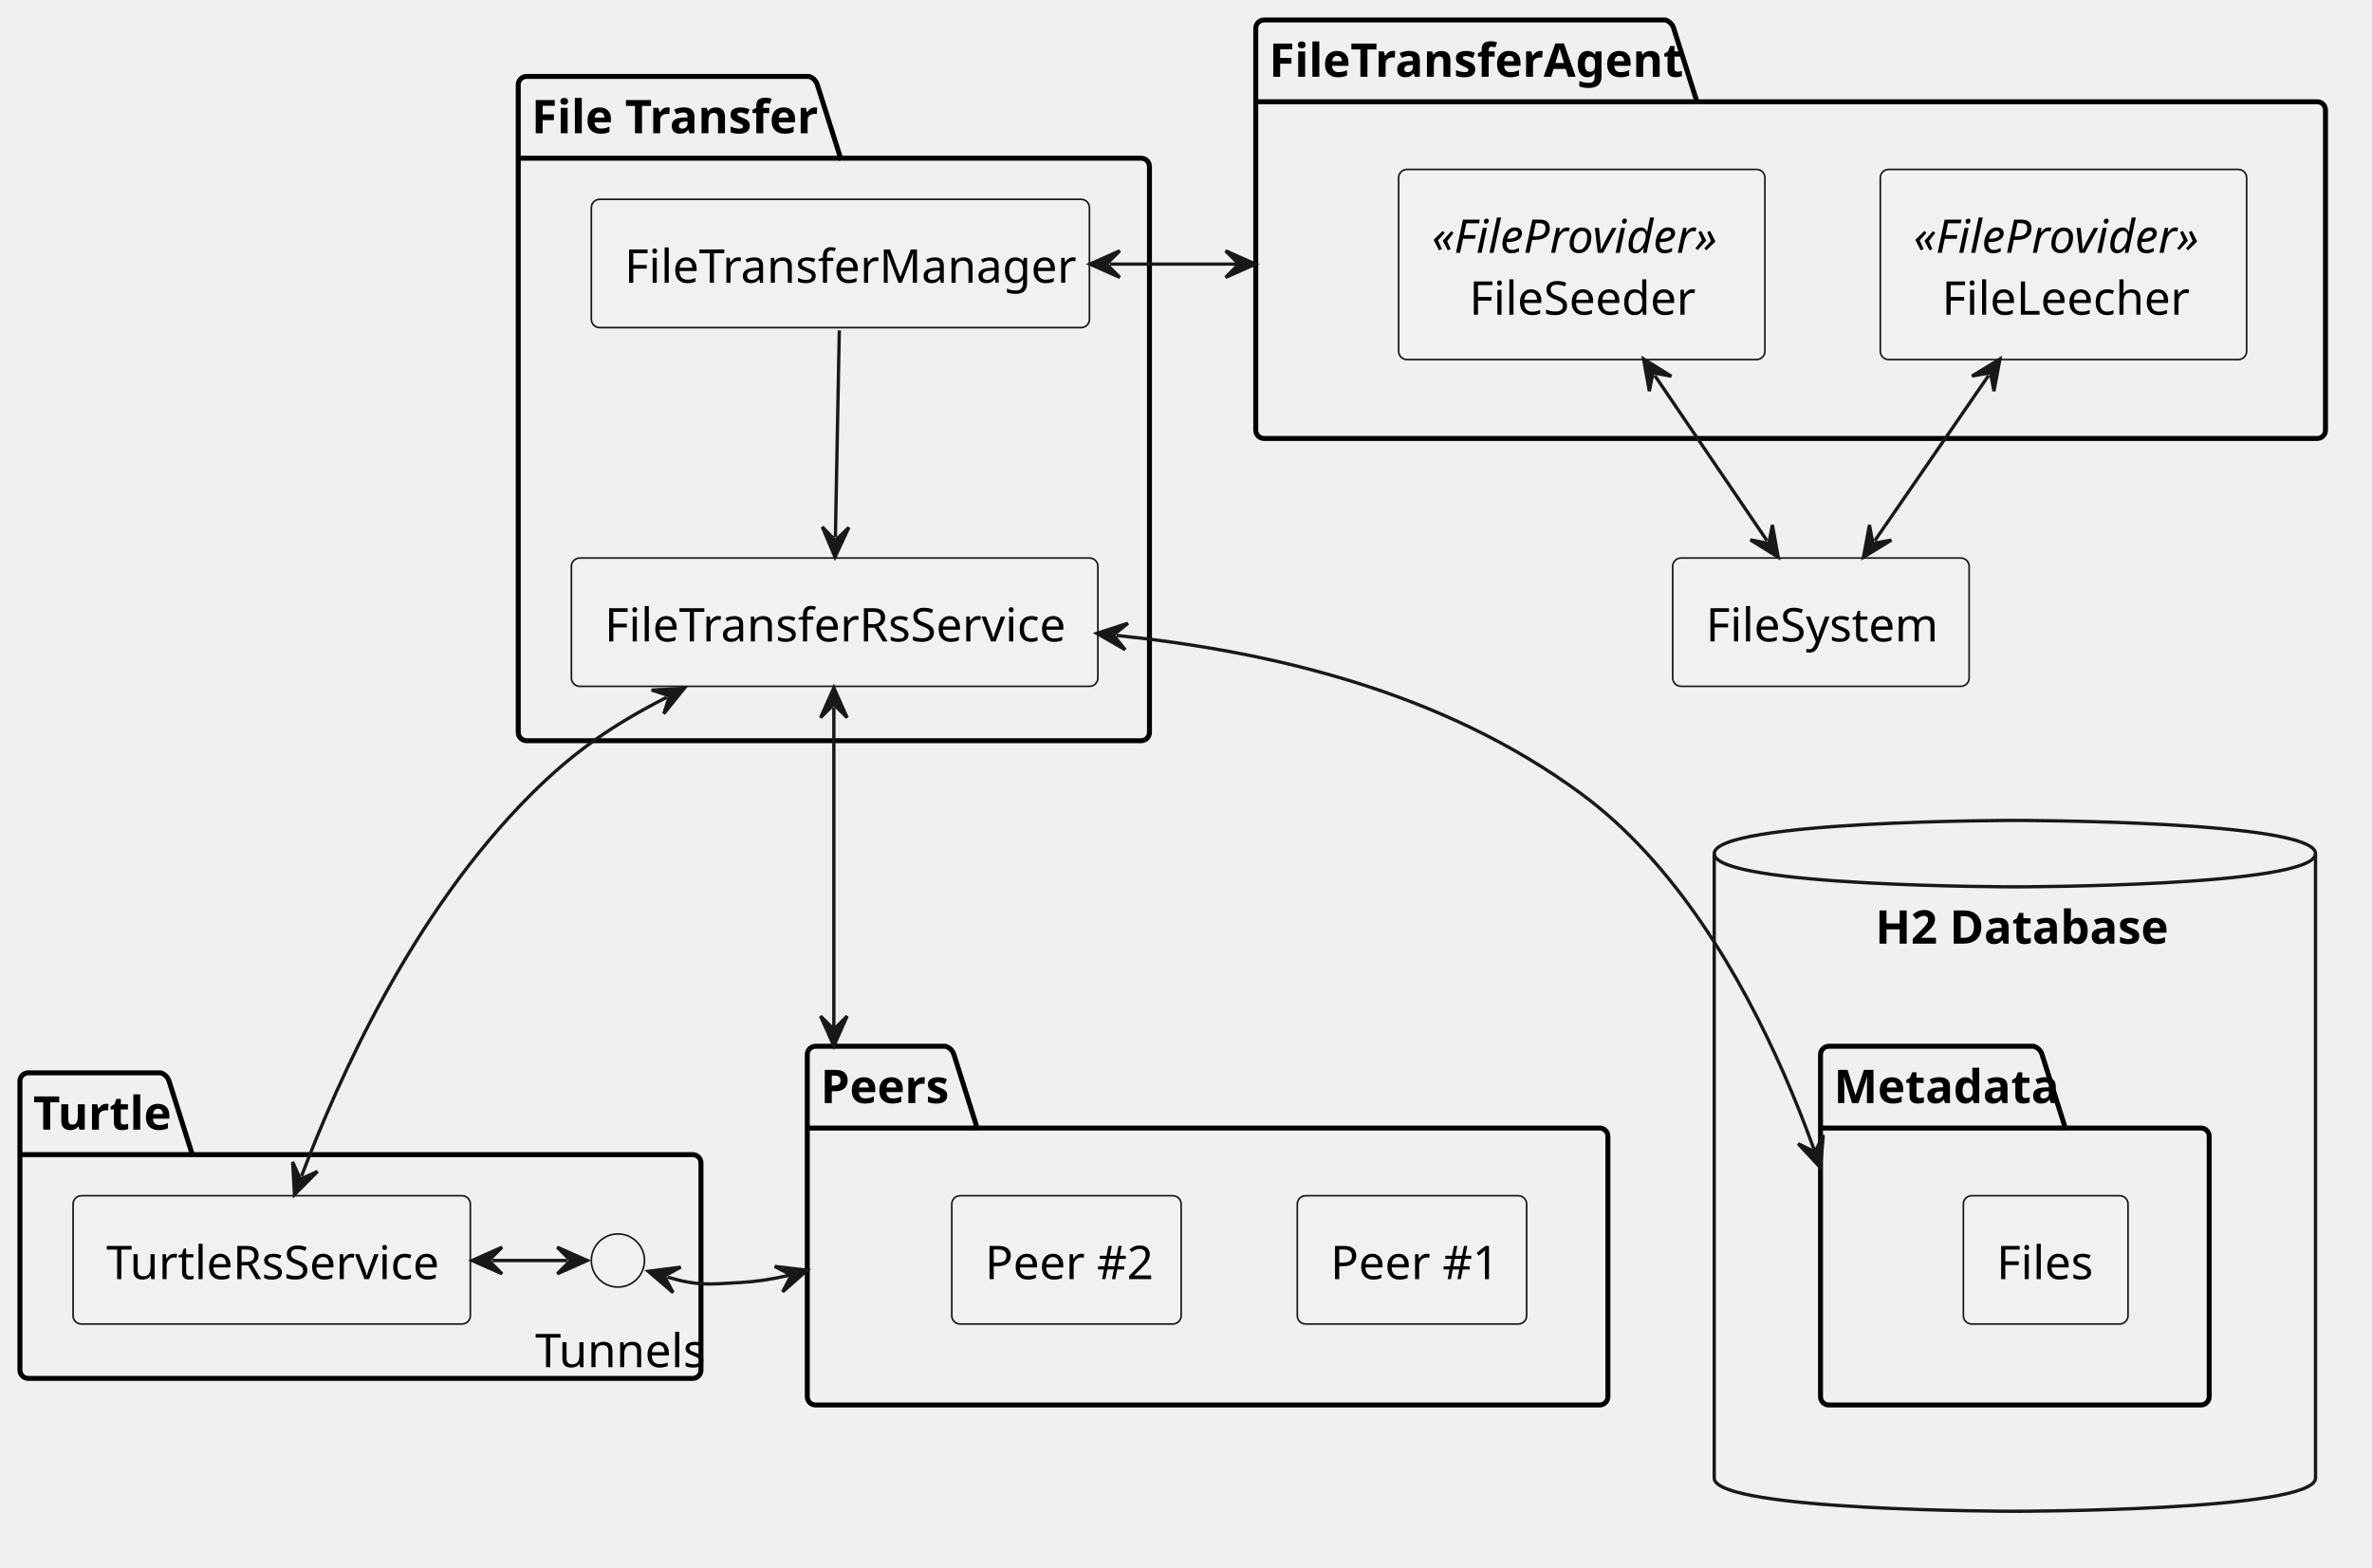
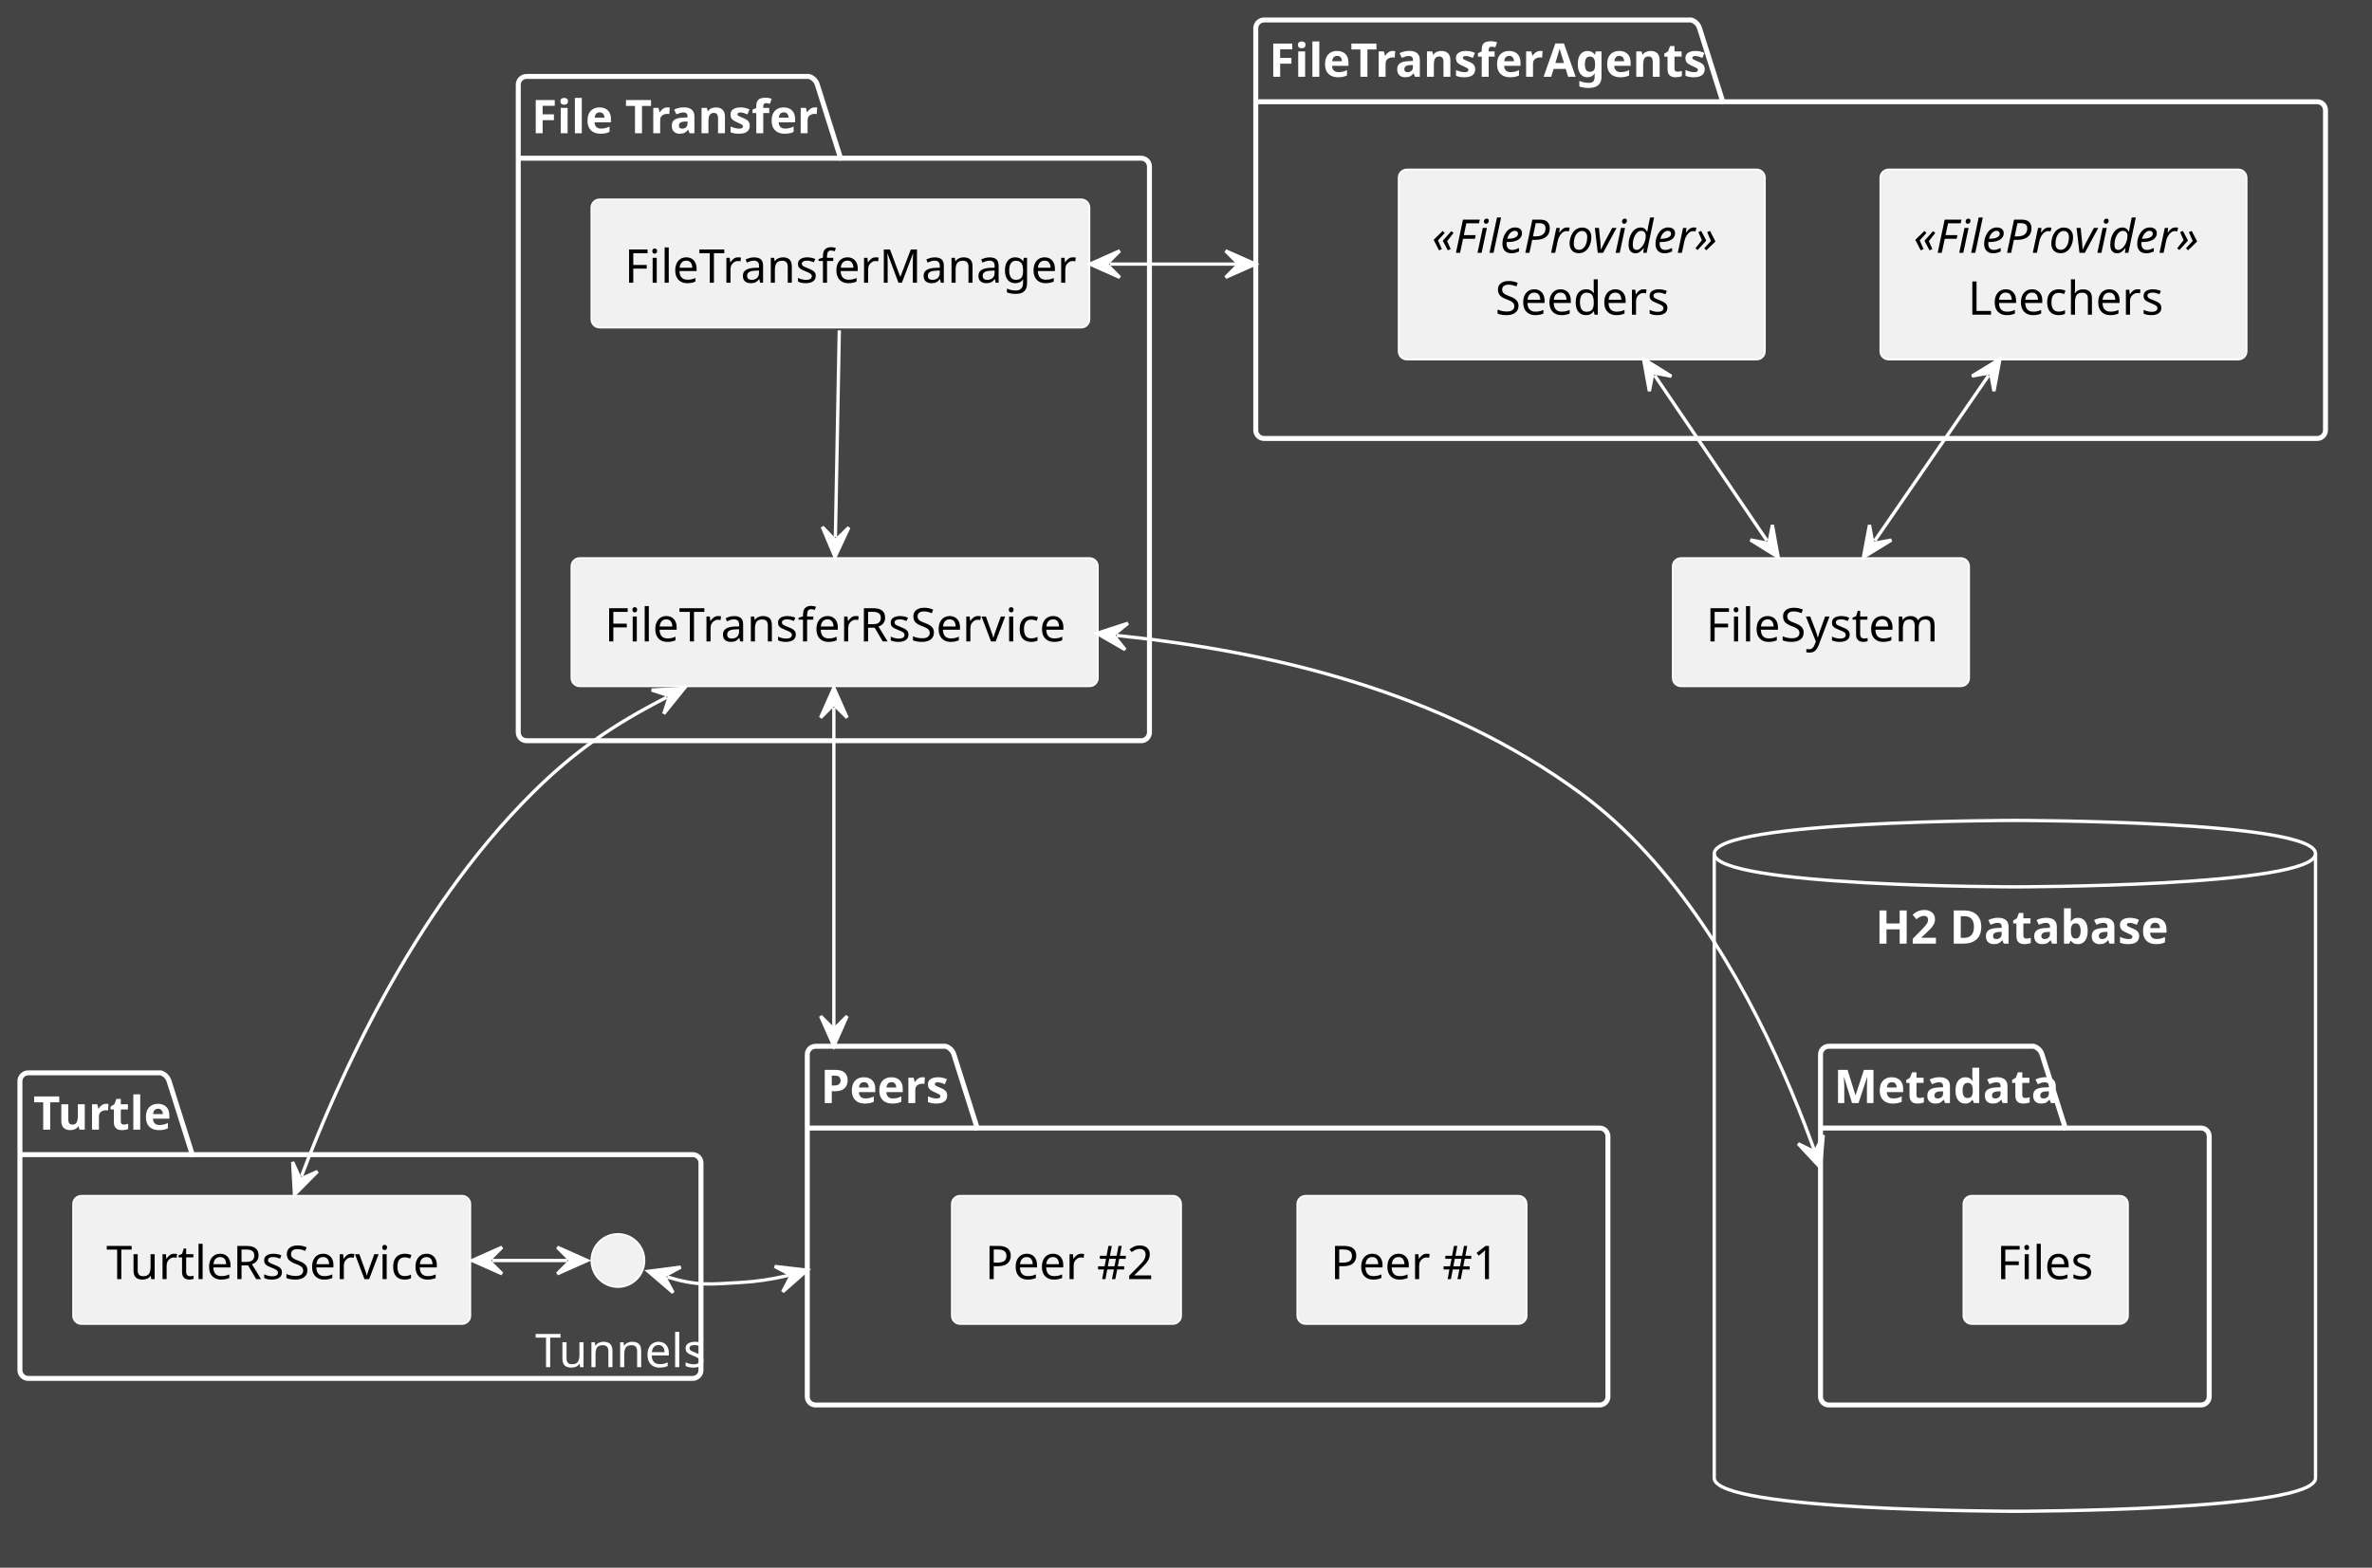
- <svg xmlns="http://www.w3.org/2000/svg" contentStyleType="text/css" height="472px" preserveAspectRatio="none" style="width:714px;height:472px;background:#FFFFFF;" version="1.1" viewBox="0 0 714 472" width="714px" zoomAndPan="magnify">
+ <svg xmlns="http://www.w3.org/2000/svg" contentStyleType="text/css" height="472px" preserveAspectRatio="none" style="width:714px;height:472px;background:#444444;" version="1.1" viewBox="0 0 714 472" width="714px" zoomAndPan="magnify">
  <defs />
  <g>
+     <rect fill="#444444" height="472" style="stroke:none;stroke-width:1.0;" width="714" x="0" y="0" />
    <g id="cluster_File Transfer">
-       <path d="M158.5,23.014 L243.527,23.014 A3.75,3.75 0 0 1 246.027,25.514 L253.027,47.635 L343.5,47.635 A2.5,2.5 0 0 1 346,50.135 L346,220.514 A2.5,2.5 0 0 1 343.5,223.014 L158.5,223.014 A2.5,2.5 0 0 1 156,220.514 L156,25.514 A2.5,2.5 0 0 1 158.5,23.014 " fill="none" style="stroke:#000000;stroke-width:1.5;" />
-       <line style="stroke:#000000;stroke-width:1.5;" x1="156" x2="253.027" y1="47.635" y2="47.635" />
-       <text fill="#000000" font-family="sans-serif" font-size="14" font-weight="bold" lengthAdjust="spacing" textLength="84.027" x="160" y="40.121">File Transfer</text>
+       <path d="M158.5,23.014 L243.527,23.014 A3.75,3.75 0 0 1 246.027,25.514 L253.027,47.635 L343.5,47.635 A2.5,2.5 0 0 1 346,50.135 L346,220.514 A2.5,2.5 0 0 1 343.5,223.014 L158.5,223.014 A2.5,2.5 0 0 1 156,220.514 L156,25.514 A2.5,2.5 0 0 1 158.5,23.014 " fill="none" style="stroke:#FFFFFF;stroke-width:1.5;" />
+       <line style="stroke:#FFFFFF;stroke-width:1.5;" x1="156" x2="253.027" y1="47.635" y2="47.635" />
+       <text fill="#FFFFFF" font-family="sans-serif" font-size="14" font-weight="bold" lengthAdjust="spacing" textLength="84.027" x="160" y="40.121">File Transfer</text>
    </g>
-     <g id="cluster_FileTransferAgent">
-       <path d="M380.5,6.014 L501.3,6.014 A3.75,3.75 0 0 1 503.8,8.514 L510.8,30.635 L697.5,30.635 A2.5,2.5 0 0 1 700,33.135 L700,129.514 A2.5,2.5 0 0 1 697.5,132.014 L380.5,132.014 A2.5,2.5 0 0 1 378,129.514 L378,8.514 A2.5,2.5 0 0 1 380.5,6.014 " fill="none" style="stroke:#000000;stroke-width:1.5;" />
-       <line style="stroke:#000000;stroke-width:1.5;" x1="378" x2="510.8" y1="30.635" y2="30.635" />
-       <text fill="#000000" font-family="sans-serif" font-size="14" font-weight="bold" lengthAdjust="spacing" textLength="119.8" x="382" y="23.121">FileTransferAgent</text>
+     <g id="cluster_FileTransferAgents">
+       <path d="M380.5,6.014 L509.086,6.014 A3.75,3.75 0 0 1 511.586,8.514 L518.586,30.635 L697.5,30.635 A2.5,2.5 0 0 1 700,33.135 L700,129.514 A2.5,2.5 0 0 1 697.5,132.014 L380.5,132.014 A2.5,2.5 0 0 1 378,129.514 L378,8.514 A2.5,2.5 0 0 1 380.5,6.014 " fill="none" style="stroke:#FFFFFF;stroke-width:1.5;" />
+       <line style="stroke:#FFFFFF;stroke-width:1.5;" x1="378" x2="518.586" y1="30.635" y2="30.635" />
+       <text fill="#FFFFFF" font-family="sans-serif" font-size="14" font-weight="bold" lengthAdjust="spacing" textLength="127.586" x="382" y="23.121">FileTransferAgents</text>
    </g>
    <g id="cluster_Turtle">
-       <path d="M8.5,323.014 L48.39,323.014 A3.75,3.75 0 0 1 50.89,325.514 L57.89,347.635 L208.5,347.635 A2.5,2.5 0 0 1 211,350.135 L211,412.514 A2.5,2.5 0 0 1 208.5,415.014 L8.5,415.014 A2.5,2.5 0 0 1 6,412.514 L6,325.514 A2.5,2.5 0 0 1 8.5,323.014 " fill="none" style="stroke:#000000;stroke-width:1.5;" />
-       <line style="stroke:#000000;stroke-width:1.5;" x1="6" x2="57.89" y1="347.635" y2="347.635" />
-       <text fill="#000000" font-family="sans-serif" font-size="14" font-weight="bold" lengthAdjust="spacing" textLength="38.89" x="10" y="340.121">Turtle</text>
+       <path d="M8.5,323.014 L48.39,323.014 A3.75,3.75 0 0 1 50.89,325.514 L57.89,347.635 L208.5,347.635 A2.5,2.5 0 0 1 211,350.135 L211,412.514 A2.5,2.5 0 0 1 208.5,415.014 L8.5,415.014 A2.5,2.5 0 0 1 6,412.514 L6,325.514 A2.5,2.5 0 0 1 8.5,323.014 " fill="none" style="stroke:#FFFFFF;stroke-width:1.5;" />
+       <line style="stroke:#FFFFFF;stroke-width:1.5;" x1="6" x2="57.89" y1="347.635" y2="347.635" />
+       <text fill="#FFFFFF" font-family="sans-serif" font-size="14" font-weight="bold" lengthAdjust="spacing" textLength="38.89" x="10" y="340.121">Turtle</text>
    </g>
    <g id="cluster_Peers">
-       <path d="M245.5,315.014 L284.644,315.014 A3.75,3.75 0 0 1 287.144,317.514 L294.144,339.635 L481.5,339.635 A2.5,2.5 0 0 1 484,342.135 L484,420.514 A2.5,2.5 0 0 1 481.5,423.014 L245.5,423.014 A2.5,2.5 0 0 1 243,420.514 L243,317.514 A2.5,2.5 0 0 1 245.5,315.014 " fill="none" style="stroke:#000000;stroke-width:1.5;" />
-       <line style="stroke:#000000;stroke-width:1.5;" x1="243" x2="294.144" y1="339.635" y2="339.635" />
-       <text fill="#000000" font-family="sans-serif" font-size="14" font-weight="bold" lengthAdjust="spacing" textLength="38.145" x="247" y="332.121">Peers</text>
+       <path d="M245.5,315.014 L284.644,315.014 A3.75,3.75 0 0 1 287.144,317.514 L294.144,339.635 L481.5,339.635 A2.5,2.5 0 0 1 484,342.135 L484,420.514 A2.5,2.5 0 0 1 481.5,423.014 L245.5,423.014 A2.5,2.5 0 0 1 243,420.514 L243,317.514 A2.5,2.5 0 0 1 245.5,315.014 " fill="none" style="stroke:#FFFFFF;stroke-width:1.5;" />
+       <line style="stroke:#FFFFFF;stroke-width:1.5;" x1="243" x2="294.144" y1="339.635" y2="339.635" />
+       <text fill="#FFFFFF" font-family="sans-serif" font-size="14" font-weight="bold" lengthAdjust="spacing" textLength="38.145" x="247" y="332.121">Peers</text>
    </g>
    <g id="cluster_H2 Database">
-       <path d="M516,257.014 C516,247.014 606.5,247.014 606.5,247.014 C606.5,247.014 697,247.014 697,257.014 L697,445.014 C697,455.014 606.5,455.014 606.5,455.014 C606.5,455.014 516,455.014 516,445.014 L516,257.014 " fill="none" style="stroke:#181818;stroke-width:1.0;" />
-       <path d="M516,257.014 C516,267.014 606.5,267.014 606.5,267.014 C606.5,267.014 697,267.014 697,257.014 " fill="none" style="stroke:#181818;stroke-width:1.0;" />
-       <text fill="#000000" font-family="sans-serif" font-size="14" font-weight="bold" lengthAdjust="spacing" textLength="84.041" x="564.48" y="284.121">H2 Database</text>
+       <path d="M516,257.014 C516,247.014 606.5,247.014 606.5,247.014 C606.5,247.014 697,247.014 697,257.014 L697,445.014 C697,455.014 606.5,455.014 606.5,455.014 C606.5,455.014 516,455.014 516,445.014 L516,257.014 " fill="none" style="stroke:#FFFFFF;stroke-width:1.0;" />
+       <path d="M516,257.014 C516,267.014 606.5,267.014 606.5,267.014 C606.5,267.014 697,267.014 697,257.014 " fill="none" style="stroke:#FFFFFF;stroke-width:1.0;" />
+       <text fill="#FFFFFF" font-family="sans-serif" font-size="14" font-weight="bold" lengthAdjust="spacing" textLength="84.041" x="564.48" y="284.121">H2 Database</text>
    </g>
    <g id="cluster_Metadata">
-       <path d="M550.5,315.014 L612.183,315.014 A3.75,3.75 0 0 1 614.683,317.514 L621.683,339.635 L662.5,339.635 A2.5,2.5 0 0 1 665,342.135 L665,420.514 A2.5,2.5 0 0 1 662.5,423.014 L550.5,423.014 A2.5,2.5 0 0 1 548,420.514 L548,317.514 A2.5,2.5 0 0 1 550.5,315.014 " fill="none" style="stroke:#000000;stroke-width:1.5;" />
-       <line style="stroke:#000000;stroke-width:1.5;" x1="548" x2="621.683" y1="339.635" y2="339.635" />
-       <text fill="#000000" font-family="sans-serif" font-size="14" font-weight="bold" lengthAdjust="spacing" textLength="60.683" x="552" y="332.121">Metadata</text>
+       <path d="M550.5,315.014 L612.183,315.014 A3.75,3.75 0 0 1 614.683,317.514 L621.683,339.635 L662.5,339.635 A2.5,2.5 0 0 1 665,342.135 L665,420.514 A2.5,2.5 0 0 1 662.5,423.014 L550.5,423.014 A2.5,2.5 0 0 1 548,420.514 L548,317.514 A2.5,2.5 0 0 1 550.5,315.014 " fill="none" style="stroke:#FFFFFF;stroke-width:1.5;" />
+       <line style="stroke:#FFFFFF;stroke-width:1.5;" x1="548" x2="621.683" y1="339.635" y2="339.635" />
+       <text fill="#FFFFFF" font-family="sans-serif" font-size="14" font-weight="bold" lengthAdjust="spacing" textLength="60.683" x="552" y="332.121">Metadata</text>
    </g>
    <g id="elem_FileTransferManager">
-       <rect fill="#F1F1F1" height="38.621" rx="2.5" ry="2.5" style="stroke:#181818;stroke-width:0.5;" width="149.938" x="178" y="60.014" />
+       <rect fill="#F1F1F1" height="38.621" rx="2.5" ry="2.5" style="stroke:#FFFFFF;stroke-width:0.5;" width="149.938" x="178" y="60.014" />
      <text fill="#000000" font-family="sans-serif" font-size="14" lengthAdjust="spacing" textLength="129.938" x="188" y="85.121">FileTransferManager</text>
    </g>
    <g id="elem_FileTransferRsService">
-       <rect fill="#F1F1F1" height="38.621" rx="2.5" ry="2.5" style="stroke:#181818;stroke-width:0.5;" width="158.476" x="172" y="168.014" />
+       <rect fill="#F1F1F1" height="38.621" rx="2.5" ry="2.5" style="stroke:#FFFFFF;stroke-width:0.5;" width="158.476" x="172" y="168.014" />
      <text fill="#000000" font-family="sans-serif" font-size="14" lengthAdjust="spacing" textLength="138.476" x="182" y="193.121">FileTransferRsService</text>
    </g>
-     <g id="elem_FileLeecher">
-       <rect fill="#F1F1F1" height="57.242" rx="2.5" ry="2.5" style="stroke:#181818;stroke-width:0.5;" width="110.262" x="566" y="51.014" />
+     <g id="elem_Leechers">
+       <rect fill="#F1F1F1" height="57.242" rx="2.5" ry="2.5" style="stroke:#FFFFFF;stroke-width:0.5;" width="110.262" x="566" y="51.014" />
      <text fill="#000000" font-family="sans-serif" font-size="14" font-style="italic" lengthAdjust="spacing" textLength="90.262" x="576" y="76.121">«FileProvider»</text>
-       <text fill="#000000" font-family="sans-serif" font-size="14" lengthAdjust="spacing" textLength="73.151" x="584.555" y="94.742">FileLeecher</text>
+       <text fill="#000000" font-family="sans-serif" font-size="14" lengthAdjust="spacing" textLength="57.593" x="592.335" y="94.742">Leechers</text>
    </g>
-     <g id="elem_FileSeeder">
-       <rect fill="#F1F1F1" height="57.242" rx="2.5" ry="2.5" style="stroke:#181818;stroke-width:0.5;" width="110.262" x="421" y="51.014" />
+     <g id="elem_Seeders">
+       <rect fill="#F1F1F1" height="57.242" rx="2.5" ry="2.5" style="stroke:#FFFFFF;stroke-width:0.5;" width="110.262" x="421" y="51.014" />
      <text fill="#000000" font-family="sans-serif" font-size="14" font-style="italic" lengthAdjust="spacing" textLength="90.262" x="431" y="76.121">«FileProvider»</text>
-       <text fill="#000000" font-family="sans-serif" font-size="14" lengthAdjust="spacing" textLength="67.703" x="442.279" y="94.742">FileSeeder</text>
+       <text fill="#000000" font-family="sans-serif" font-size="14" lengthAdjust="spacing" textLength="52.145" x="450.059" y="94.742">Seeders</text>
    </g>
    <g id="elem_TurtleRsService">
-       <rect fill="#F1F1F1" height="38.621" rx="2.5" ry="2.5" style="stroke:#181818;stroke-width:0.5;" width="119.579" x="22" y="360.014" />
+       <rect fill="#F1F1F1" height="38.621" rx="2.5" ry="2.5" style="stroke:#FFFFFF;stroke-width:0.5;" width="119.579" x="22" y="360.014" />
      <text fill="#000000" font-family="sans-serif" font-size="14" lengthAdjust="spacing" textLength="99.579" x="32" y="385.121">TurtleRsService</text>
    </g>
    <g id="elem_Tunnels">
-       <ellipse cx="186" cy="379.514" fill="#F1F1F1" rx="8" ry="8" style="stroke:#181818;stroke-width:0.5;" />
-       <text fill="#000000" font-family="sans-serif" font-size="14" lengthAdjust="spacing" textLength="49.807" x="161.097" y="411.621">Tunnels</text>
+       <ellipse cx="186" cy="379.514" fill="#F1F1F1" rx="8" ry="8" style="stroke:#FFFFFF;stroke-width:0.5;" />
+       <text fill="#FFFFFF" font-family="sans-serif" font-size="14" lengthAdjust="spacing" textLength="49.807" x="161.097" y="411.621">Tunnels</text>
    </g>
    <g id="elem_Peer #1">
-       <rect fill="#F1F1F1" height="38.621" rx="2.5" ry="2.5" style="stroke:#181818;stroke-width:0.5;" width="69.034" x="390.5" y="360.014" />
+       <rect fill="#F1F1F1" height="38.621" rx="2.5" ry="2.5" style="stroke:#FFFFFF;stroke-width:0.5;" width="69.034" x="390.5" y="360.014" />
      <text fill="#000000" font-family="sans-serif" font-size="14" lengthAdjust="spacing" textLength="49.034" x="400.5" y="385.121">Peer #1</text>
    </g>
    <g id="elem_Peer #2">
-       <rect fill="#F1F1F1" height="38.621" rx="2.5" ry="2.5" style="stroke:#181818;stroke-width:0.5;" width="69.034" x="286.5" y="360.014" />
+       <rect fill="#F1F1F1" height="38.621" rx="2.5" ry="2.5" style="stroke:#FFFFFF;stroke-width:0.5;" width="69.034" x="286.5" y="360.014" />
      <text fill="#000000" font-family="sans-serif" font-size="14" lengthAdjust="spacing" textLength="49.034" x="296.5" y="385.121">Peer #2</text>
    </g>
    <g id="elem_Files">
-       <rect fill="#F1F1F1" height="38.621" rx="2.5" ry="2.5" style="stroke:#181818;stroke-width:0.5;" width="49.559" x="591" y="360.014" />
+       <rect fill="#F1F1F1" height="38.621" rx="2.5" ry="2.5" style="stroke:#FFFFFF;stroke-width:0.5;" width="49.559" x="591" y="360.014" />
      <text fill="#000000" font-family="sans-serif" font-size="14" lengthAdjust="spacing" textLength="29.559" x="601" y="385.121">Files</text>
    </g>
    <g id="elem_FileSystem">
-       <rect fill="#F1F1F1" height="38.621" rx="2.5" ry="2.5" style="stroke:#181818;stroke-width:0.5;" width="89.234" x="503.5" y="168.014" />
+       <rect fill="#F1F1F1" height="38.621" rx="2.5" ry="2.5" style="stroke:#FFFFFF;stroke-width:0.5;" width="89.234" x="503.5" y="168.014" />
      <text fill="#000000" font-family="sans-serif" font-size="14" lengthAdjust="spacing" textLength="69.234" x="513.5" y="193.121">FileSystem</text>
    </g>
    <g id="link_FileTransferManager_FileTransferRsService">
-       <path d="M252.64,99.464 C252.28,118.754 251.835,142.495 251.465,161.725 " fill="none" id="FileTransferManager-to-FileTransferRsService" style="stroke:#181818;stroke-width:1.0;" />
-       <polygon fill="#181818" points="251.35,167.724,255.522,158.802,251.446,162.725,247.524,158.648,251.35,167.724" style="stroke:#181818;stroke-width:1.0;" />
+       <path d="M252.64,99.464 C252.28,118.754 251.835,142.495 251.465,161.725 " fill="none" id="FileTransferManager-to-FileTransferRsService" style="stroke:#FFFFFF;stroke-width:1.0;" />
+       <polygon fill="#FFFFFF" points="251.35,167.724,255.522,158.802,251.446,162.725,247.524,158.648,251.35,167.724" style="stroke:#FFFFFF;stroke-width:1.0;" />
    </g>
-     <g id="link_FileTransferManager_FileTransferAgent">
-       <path d="M334.07,79.514 C343.65,79.514 347.23,79.514 356.81,79.514 C361.6,79.514 366.39,79.514 371.18,79.514 C372.377,79.514 373.575,79.514 374.772,79.514 C375.371,79.514 375.97,79.514 376.569,79.514 C376.868,79.514 377.168,79.514 377.467,79.514 C377.617,79.514 371.766,79.514 371.916,79.514 " fill="none" id="FileTransferManager-FileTransferAgent" style="stroke:#181818;stroke-width:1.0;" />
-       <polygon fill="#181818" points="328.07,79.514,337.07,83.514,333.07,79.514,337.07,75.514,328.07,79.514" style="stroke:#181818;stroke-width:1.0;" />
-       <polygon fill="#181818" points="377.916,79.514,368.916,75.514,372.916,79.514,368.916,83.514,377.916,79.514" style="stroke:#181818;stroke-width:1.0;" />
+     <g id="link_FileTransferManager_FileTransferAgents">
+       <path d="M334.07,79.514 C343.65,79.514 347.23,79.514 356.81,79.514 C361.6,79.514 366.39,79.514 371.18,79.514 C372.377,79.514 373.575,79.514 374.772,79.514 C375.371,79.514 375.97,79.514 376.569,79.514 C376.868,79.514 377.168,79.514 377.467,79.514 C377.617,79.514 371.766,79.514 371.916,79.514 " fill="none" id="FileTransferManager-FileTransferAgents" style="stroke:#FFFFFF;stroke-width:1.0;" />
+       <polygon fill="#FFFFFF" points="328.07,79.514,337.07,83.514,333.07,79.514,337.07,75.514,328.07,79.514" style="stroke:#FFFFFF;stroke-width:1.0;" />
+       <polygon fill="#FFFFFF" points="377.916,79.514,368.916,75.514,372.916,79.514,368.916,83.514,377.916,79.514" style="stroke:#FFFFFF;stroke-width:1.0;" />
    </g>
-     <g id="link_FileLeecher_FileSystem">
-       <path d="M598.606,113.025 C585.676,131.795 575.724,146.262 564.324,162.812 " fill="none" id="FileLeecher-FileSystem" style="stroke:#181818;stroke-width:1.0;" />
-       <polygon fill="#181818" points="602.01,108.084,593.61,113.226,599.173,112.201,600.198,117.764,602.01,108.084" style="stroke:#181818;stroke-width:1.0;" />
-       <polygon fill="#181818" points="560.92,167.754,569.319,162.611,563.756,163.636,562.731,158.073,560.92,167.754" style="stroke:#181818;stroke-width:1.0;" />
+     <g id="link_Leechers_FileSystem">
+       <path d="M598.606,113.025 C585.676,131.795 575.724,146.262 564.324,162.812 " fill="none" id="Leechers-FileSystem" style="stroke:#FFFFFF;stroke-width:1.0;" />
+       <polygon fill="#FFFFFF" points="602.01,108.084,593.61,113.226,599.173,112.201,600.198,117.764,602.01,108.084" style="stroke:#FFFFFF;stroke-width:1.0;" />
+       <polygon fill="#FFFFFF" points="560.92,167.754,569.319,162.611,563.756,163.636,562.731,158.073,560.92,167.754" style="stroke:#FFFFFF;stroke-width:1.0;" />
    </g>
-     <g id="link_FileSeeder_FileSystem">
-       <path d="M498.101,113.047 C510.851,131.817 520.649,146.24 531.889,162.79 " fill="none" id="FileSeeder-FileSystem" style="stroke:#181818;stroke-width:1.0;" />
-       <polygon fill="#181818" points="494.73,108.084,496.478,117.776,497.539,112.22,503.096,113.281,494.73,108.084" style="stroke:#181818;stroke-width:1.0;" />
-       <polygon fill="#181818" points="535.26,167.754,533.513,158.061,532.451,163.617,526.894,162.556,535.26,167.754" style="stroke:#181818;stroke-width:1.0;" />
+     <g id="link_Seeders_FileSystem">
+       <path d="M498.101,113.047 C510.851,131.817 520.649,146.24 531.889,162.79 " fill="none" id="Seeders-FileSystem" style="stroke:#FFFFFF;stroke-width:1.0;" />
+       <polygon fill="#FFFFFF" points="494.73,108.084,496.478,117.776,497.539,112.22,503.096,113.281,494.73,108.084" style="stroke:#FFFFFF;stroke-width:1.0;" />
+       <polygon fill="#FFFFFF" points="535.26,167.754,533.513,158.061,532.451,163.617,526.894,162.556,535.26,167.754" style="stroke:#FFFFFF;stroke-width:1.0;" />
    </g>
    <g id="link_TurtleRsService_Tunnels">
-       <path d="M148.12,379.514 C159.67,379.514 159.21,379.514 170.75,379.514 " fill="none" id="TurtleRsService-Tunnels" style="stroke:#181818;stroke-width:1.0;" />
-       <polygon fill="#181818" points="142.12,379.514,151.12,383.514,147.12,379.514,151.12,375.514,142.12,379.514" style="stroke:#181818;stroke-width:1.0;" />
-       <polygon fill="#181818" points="176.75,379.514,167.75,375.514,171.75,379.514,167.75,383.514,176.75,379.514" style="stroke:#181818;stroke-width:1.0;" />
+       <path d="M148.12,379.514 C159.67,379.514 159.21,379.514 170.75,379.514 " fill="none" id="TurtleRsService-Tunnels" style="stroke:#FFFFFF;stroke-width:1.0;" />
+       <polygon fill="#FFFFFF" points="142.12,379.514,151.12,383.514,147.12,379.514,151.12,375.514,142.12,379.514" style="stroke:#FFFFFF;stroke-width:1.0;" />
+       <polygon fill="#FFFFFF" points="176.75,379.514,167.75,375.514,171.75,379.514,167.75,383.514,176.75,379.514" style="stroke:#FFFFFF;stroke-width:1.0;" />
    </g>
    <g id="link_FileTransferRsService_TurtleRsService">
-       <path d="M200.66,209.959 C184.81,218.079 173.05,226.004 160,239.014 C124.04,274.864 101.759,325.134 90.769,354.084 " fill="none" id="FileTransferRsService-TurtleRsService" style="stroke:#181818;stroke-width:1.0;" />
-       <polygon fill="#181818" points="206,207.224,196.166,207.767,201.55,209.503,199.814,214.887,206,207.224" style="stroke:#181818;stroke-width:1.0;" />
-       <polygon fill="#181818" points="88.64,359.694,95.574,352.699,90.415,355.019,88.095,349.86,88.64,359.694" style="stroke:#181818;stroke-width:1.0;" />
+       <path d="M200.66,209.959 C184.81,218.079 173.05,226.004 160,239.014 C124.04,274.864 101.759,325.134 90.769,354.084 " fill="none" id="FileTransferRsService-TurtleRsService" style="stroke:#FFFFFF;stroke-width:1.0;" />
+       <polygon fill="#FFFFFF" points="206,207.224,196.166,207.767,201.55,209.503,199.814,214.887,206,207.224" style="stroke:#FFFFFF;stroke-width:1.0;" />
+       <polygon fill="#FFFFFF" points="88.64,359.694,95.574,352.699,90.415,355.019,88.095,349.86,88.64,359.694" style="stroke:#FFFFFF;stroke-width:1.0;" />
    </g>
    <g id="link_FileTransferRsService_Metadata">
-       <path d="M336.128,191.317 C382.498,196.157 434.03,208.064 476,239.014 C504.31,259.894 524.133,294.014 536.964,323.282 C540.172,330.6 542.942,337.614 545.3,344.042 C545.889,345.649 546.452,347.219 546.99,348.748 C547.26,349.513 547.522,350.268 547.778,351.011 C547.842,351.197 545.96,345.707 546.023,345.891 " fill="none" id="FileTransferRsService-Metadata" style="stroke:#181818;stroke-width:1.0;" />
-       <polygon fill="#181818" points="330.16,190.694,338.696,195.606,335.133,191.213,339.527,187.65,330.16,190.694" style="stroke:#181818;stroke-width:1.0;" />
-       <polygon fill="#181818" points="547.969,351.567,548.834,341.756,546.347,346.837,541.266,344.351,547.969,351.567" style="stroke:#181818;stroke-width:1.0;" />
+       <path d="M336.128,191.317 C382.498,196.157 434.03,208.064 476,239.014 C504.31,259.894 524.133,294.014 536.964,323.282 C540.172,330.6 542.942,337.614 545.3,344.042 C545.889,345.649 546.452,347.219 546.99,348.748 C547.26,349.513 547.522,350.268 547.778,351.011 C547.842,351.197 545.96,345.707 546.023,345.891 " fill="none" id="FileTransferRsService-Metadata" style="stroke:#FFFFFF;stroke-width:1.0;" />
+       <polygon fill="#FFFFFF" points="330.16,190.694,338.696,195.606,335.133,191.213,339.527,187.65,330.16,190.694" style="stroke:#FFFFFF;stroke-width:1.0;" />
+       <polygon fill="#FFFFFF" points="547.969,351.567,548.834,341.756,546.347,346.837,541.266,344.351,547.969,351.567" style="stroke:#FFFFFF;stroke-width:1.0;" />
    </g>
    <g id="link_FileTransferRsService_Peers">
-       <path d="M251,213.074 C251,236.609 251,272.509 251,308.994 C251,310.134 251,311.269 251,312.398 C251,312.962 251,313.525 251,314.086 C251,314.367 251,308.647 251,308.927 " fill="none" id="FileTransferRsService-Peers" style="stroke:#181818;stroke-width:1.0;" />
-       <polygon fill="#181818" points="251,207.074,247,216.074,251,212.074,255,216.074,251,207.074" style="stroke:#181818;stroke-width:1.0;" />
-       <polygon fill="#181818" points="251,314.927,255,305.927,251,309.927,247,305.927,251,314.927" style="stroke:#181818;stroke-width:1.0;" />
+       <path d="M251,213.074 C251,236.609 251,272.509 251,308.994 C251,310.134 251,311.269 251,312.398 C251,312.962 251,313.525 251,314.086 C251,314.367 251,308.647 251,308.927 " fill="none" id="FileTransferRsService-Peers" style="stroke:#FFFFFF;stroke-width:1.0;" />
+       <polygon fill="#FFFFFF" points="251,207.074,247,216.074,251,212.074,255,216.074,251,207.074" style="stroke:#FFFFFF;stroke-width:1.0;" />
+       <polygon fill="#FFFFFF" points="251,314.927,255,305.927,251,309.927,247,305.927,251,314.927" style="stroke:#FFFFFF;stroke-width:1.0;" />
    </g>
    <g id="link_Tunnels_Peers">
-       <path d="M200.889,384.492 C210.124,387.252 213.613,386.656 222.85,386.142 C227.469,385.885 232.088,385.22 236.706,384.145 C237.861,383.876 239.015,383.582 240.17,383.262 C240.747,383.102 241.324,382.936 241.901,382.763 C242.19,382.677 242.479,382.589 242.767,382.499 C242.84,382.477 237.186,384.247 237.258,384.224 " fill="none" id="Tunnels-Peers" style="stroke:#181818;stroke-width:1.0;" />
-       <polygon fill="#181818" points="195.14,382.774,202.618,389.183,199.931,384.205,204.909,381.518,195.14,382.774" style="stroke:#181818;stroke-width:1.0;" />
-       <polygon fill="#181818" points="242.984,382.432,233.2,381.303,238.212,383.925,235.589,388.937,242.984,382.432" style="stroke:#181818;stroke-width:1.0;" />
+       <path d="M200.889,384.492 C210.124,387.252 213.613,386.656 222.85,386.142 C227.469,385.885 232.088,385.22 236.706,384.145 C237.861,383.876 239.015,383.582 240.17,383.262 C240.747,383.102 241.324,382.936 241.901,382.763 C242.19,382.677 242.479,382.589 242.767,382.499 C242.84,382.477 237.186,384.247 237.258,384.224 " fill="none" id="Tunnels-Peers" style="stroke:#FFFFFF;stroke-width:1.0;" />
+       <polygon fill="#FFFFFF" points="195.14,382.774,202.618,389.183,199.931,384.205,204.909,381.518,195.14,382.774" style="stroke:#FFFFFF;stroke-width:1.0;" />
+       <polygon fill="#FFFFFF" points="242.984,382.432,233.2,381.303,238.212,383.925,235.589,388.937,242.984,382.432" style="stroke:#FFFFFF;stroke-width:1.0;" />
    </g>
  </g>
</svg>
